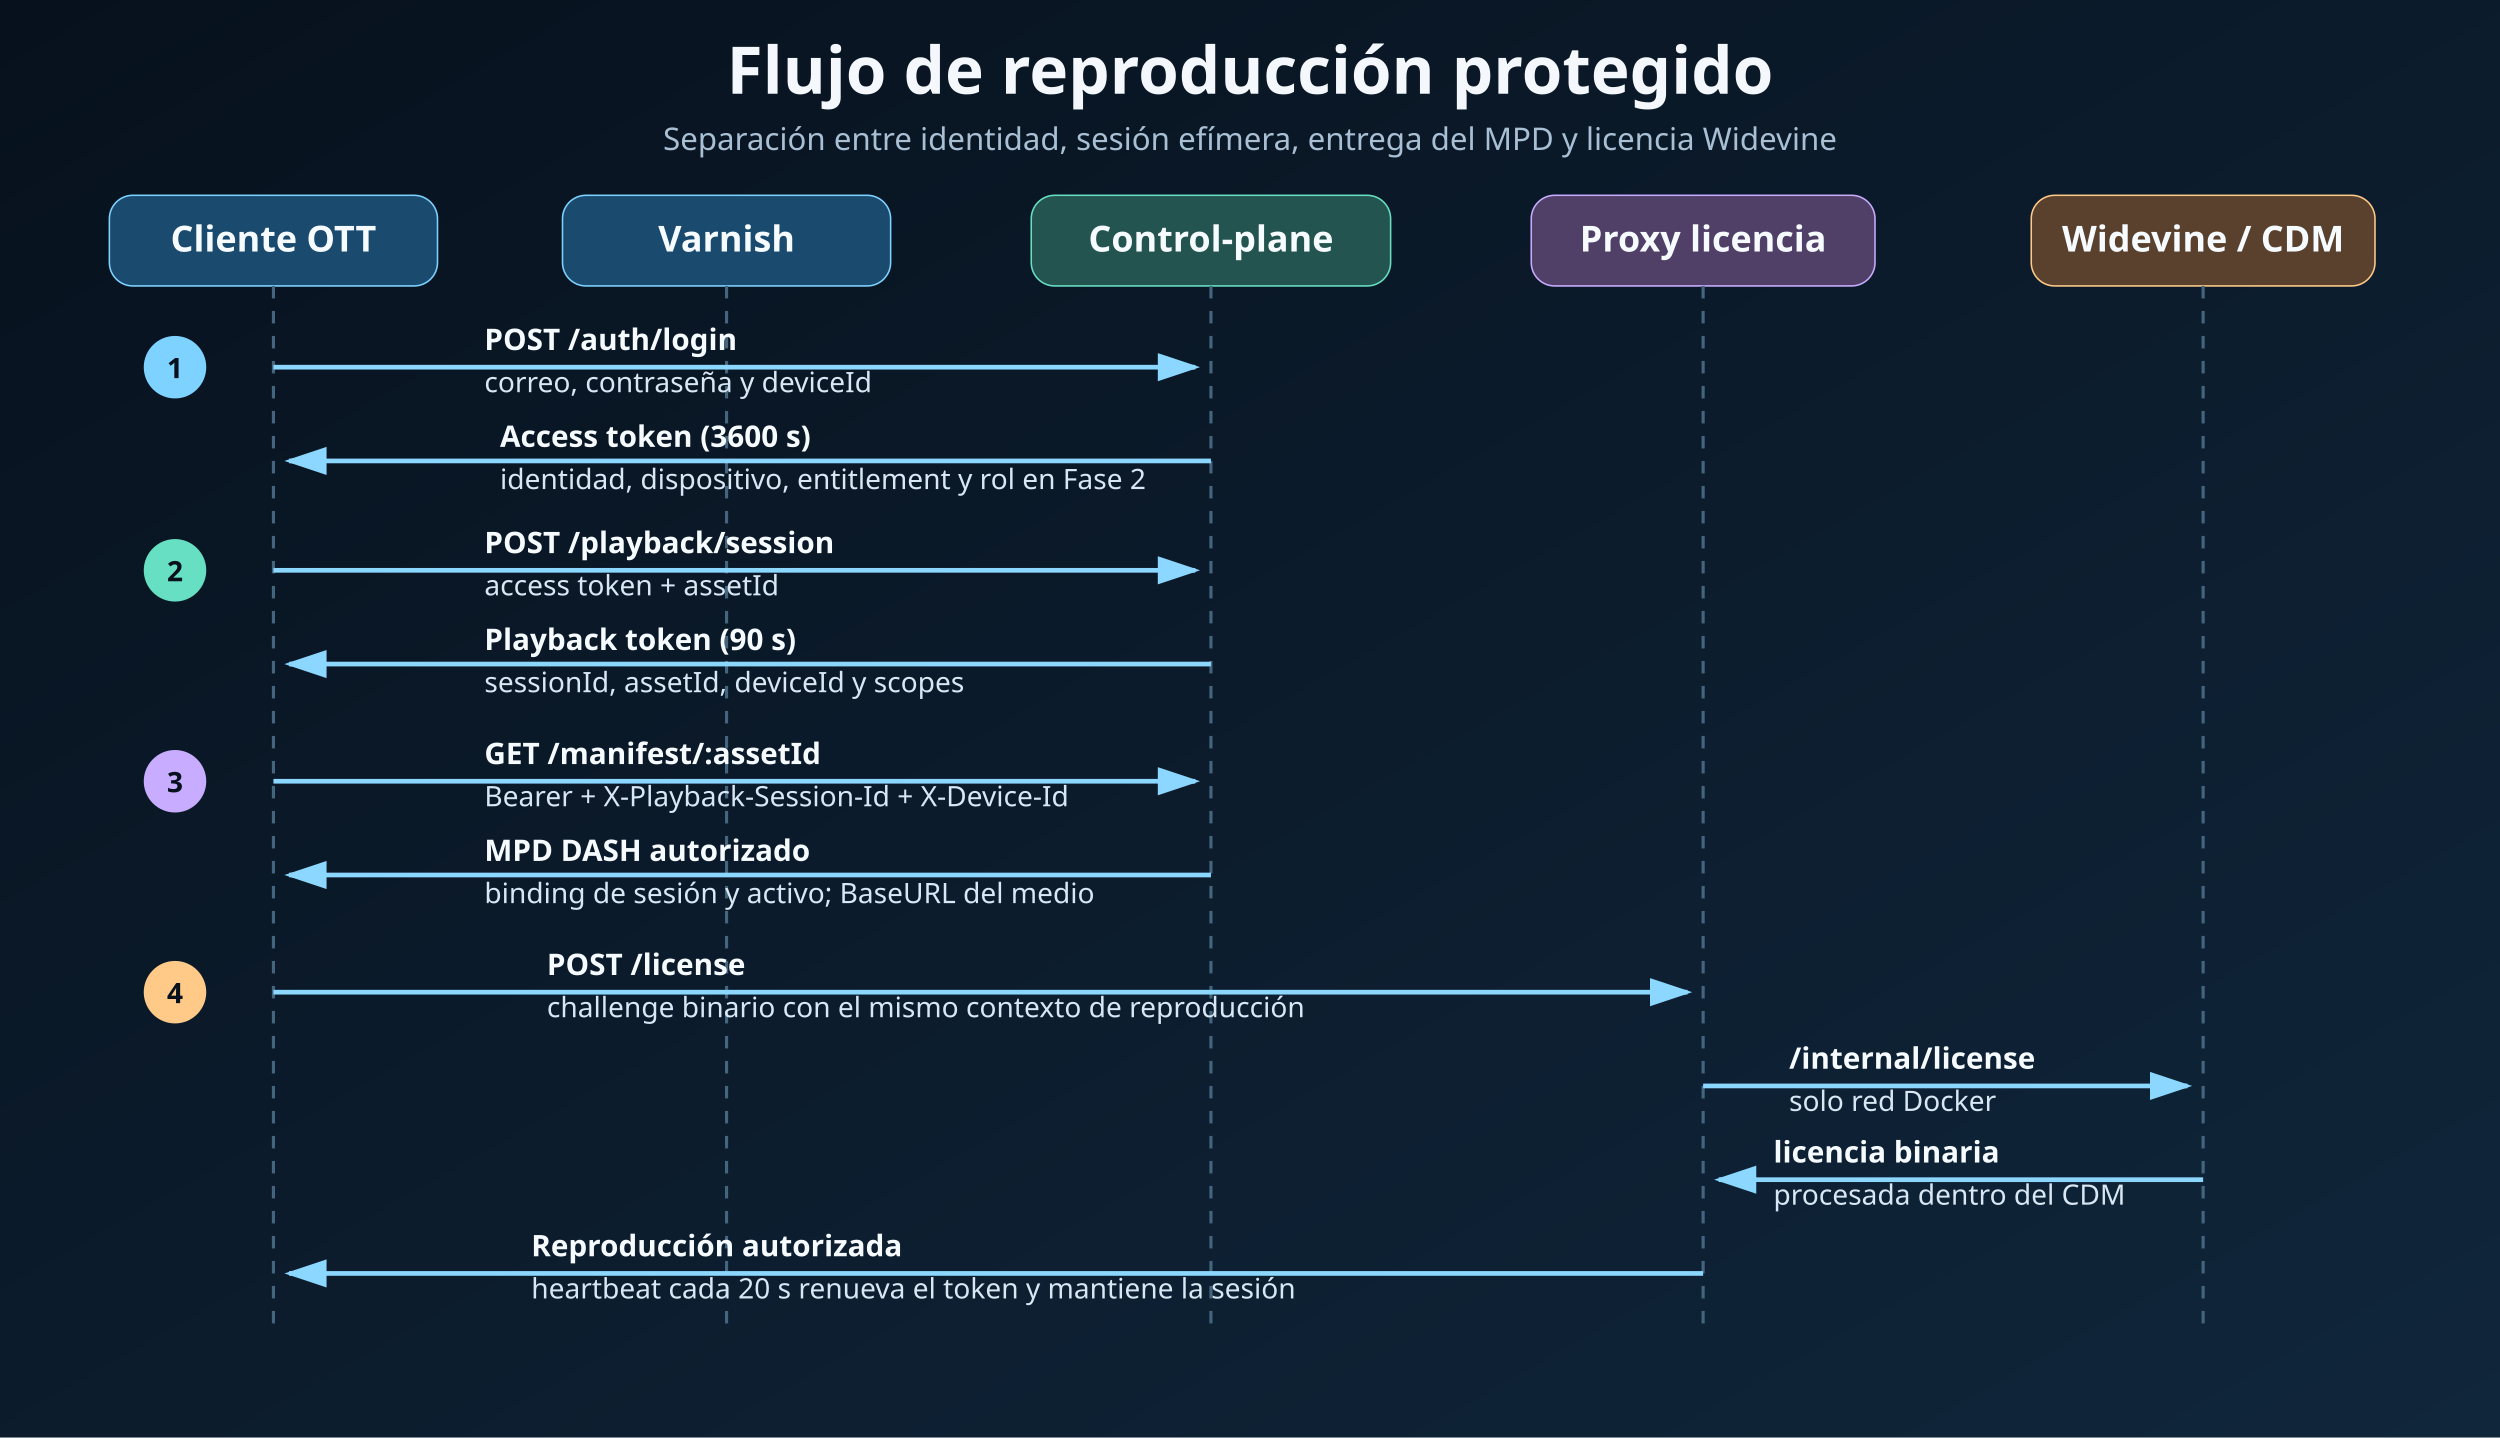
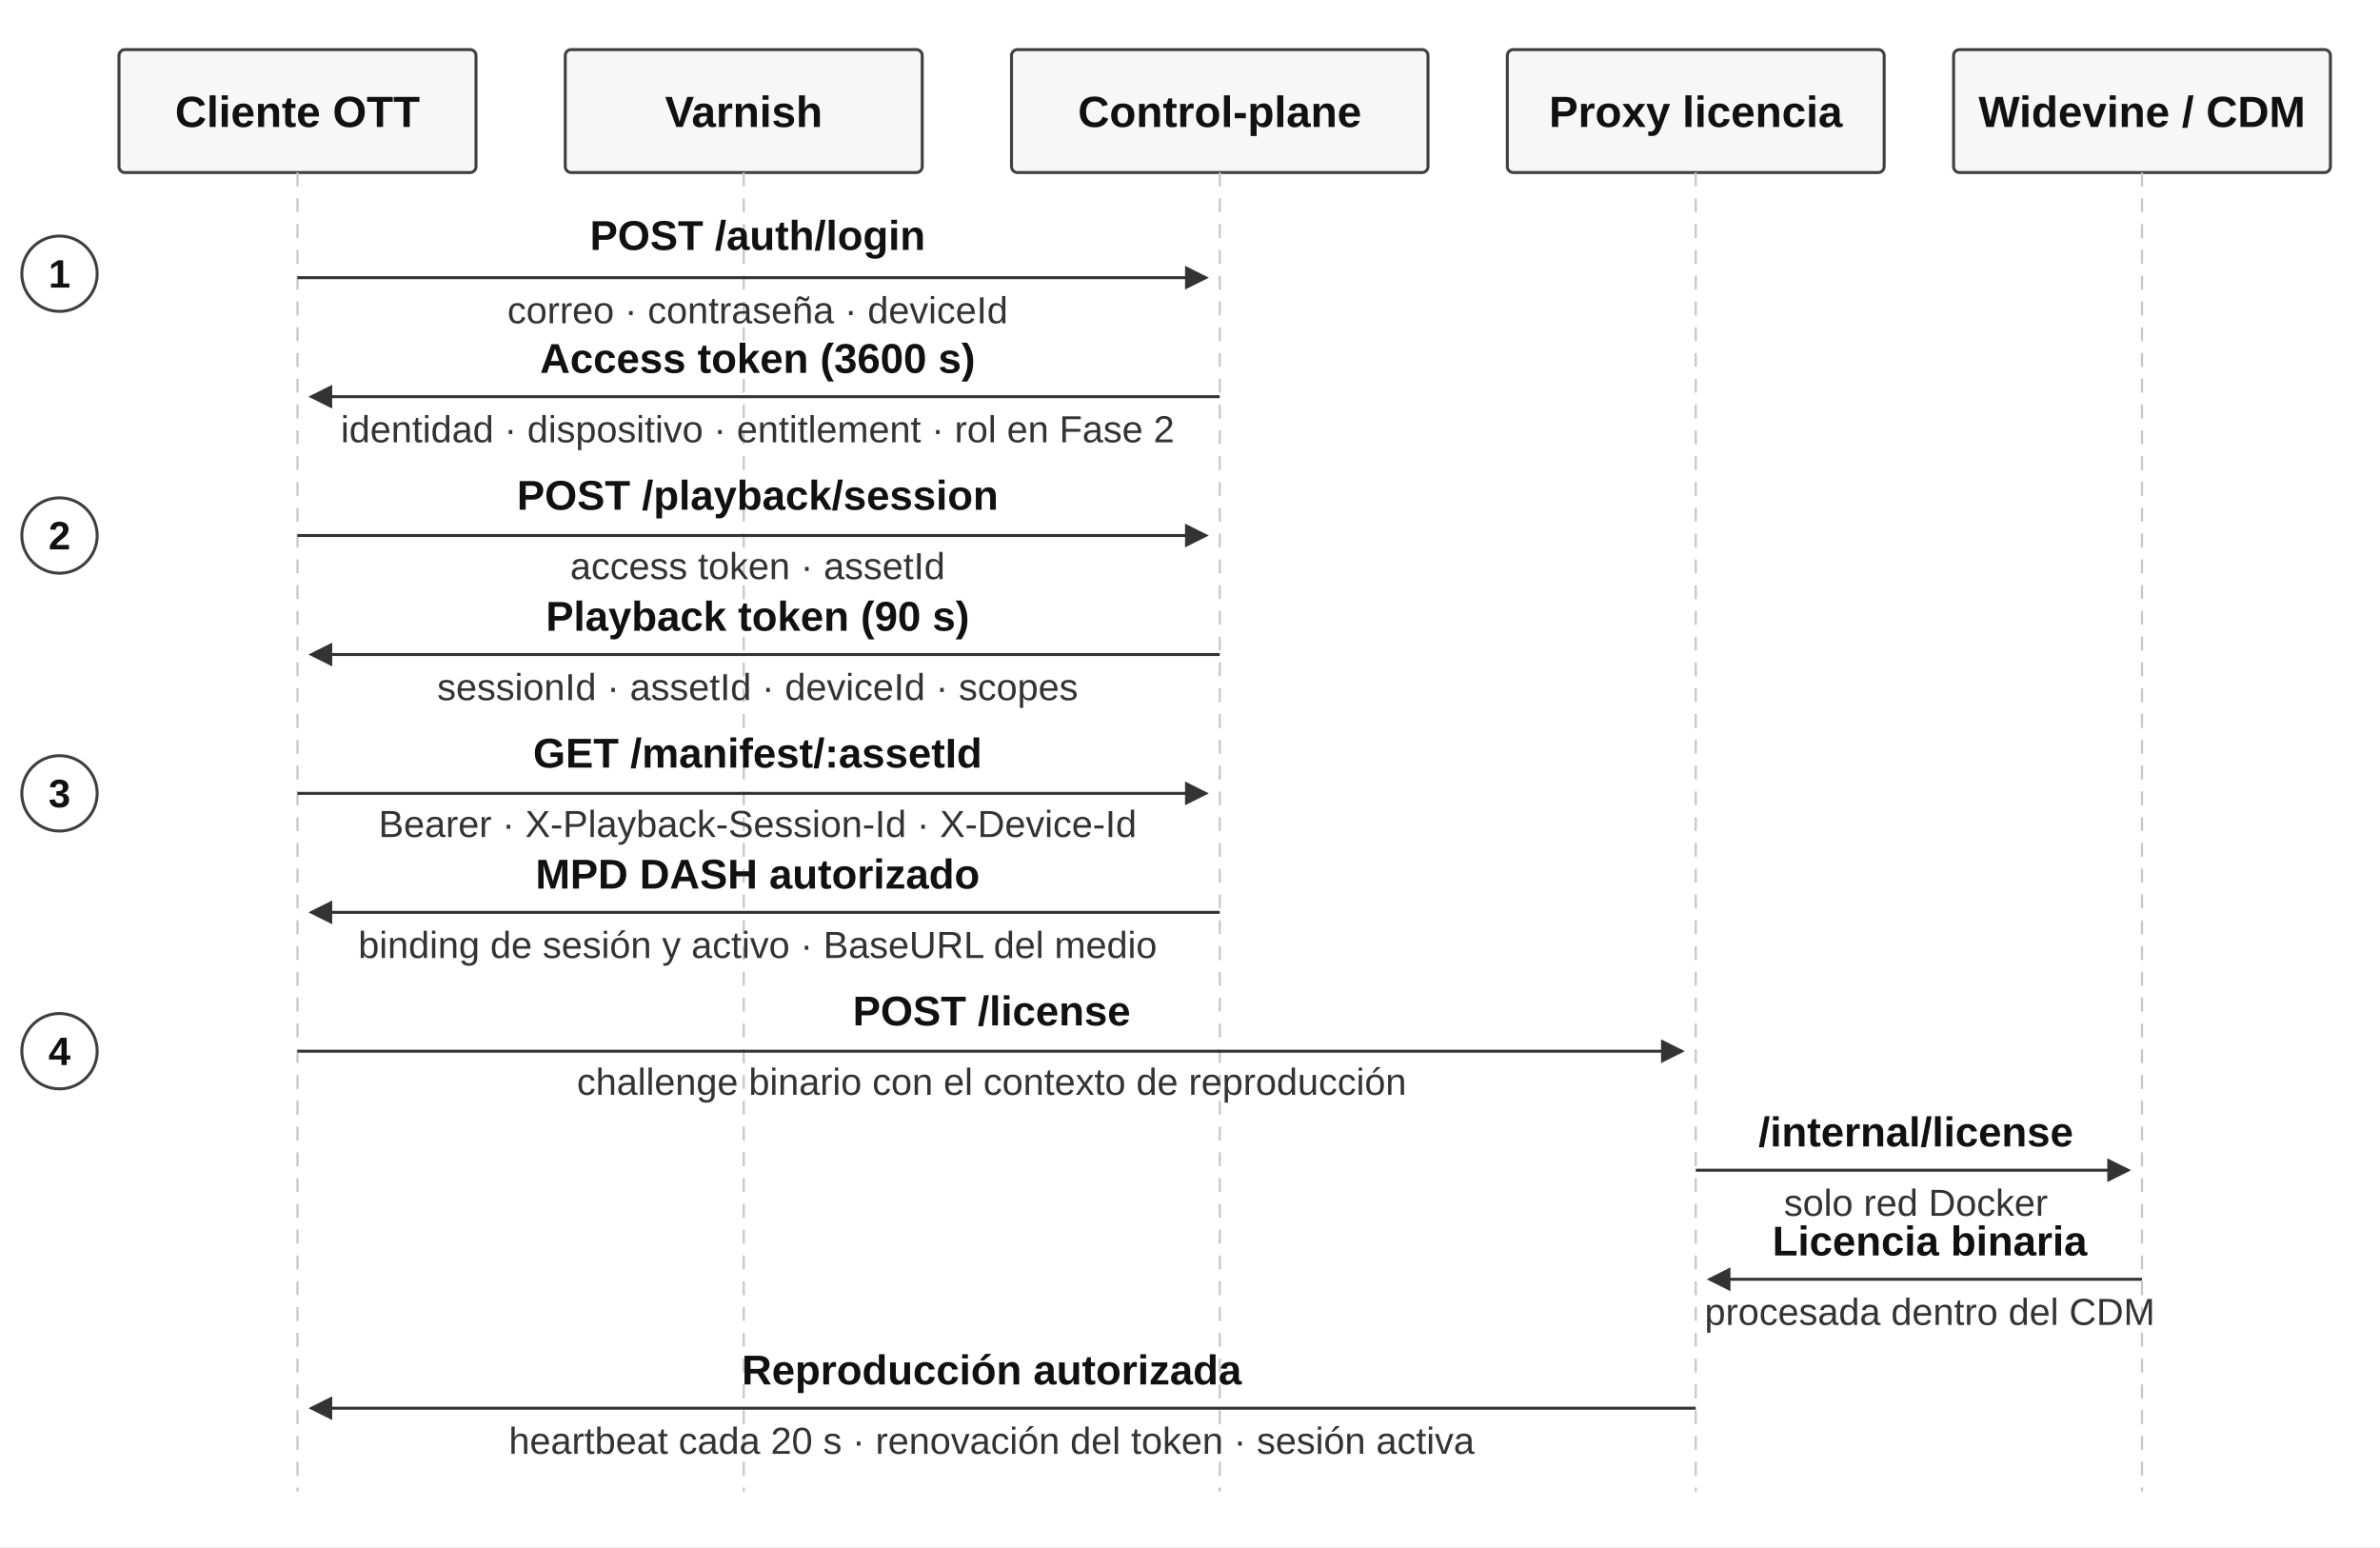
- <svg xmlns="http://www.w3.org/2000/svg" width="1600" height="920" viewBox="0 0 1600 920">
+ <svg xmlns="http://www.w3.org/2000/svg" width="1200" height="780" viewBox="0 0 1200 780" role="img" aria-labelledby="title desc">
  <defs>
-     <linearGradient id="bg2" x1="0" y1="0" x2="1" y2="1">
-       <stop stop-color="#07111d" />
-       <stop offset="1" stop-color="#10263b" />
-     </linearGradient>
-     <marker id="arr2" markerWidth="10" markerHeight="10" refX="8" refY="3" orient="auto">
-       <path d="M0,0 L0,6 L9,3 z" fill="#8bd7ff" />
+     <marker id="arrow-s" markerWidth="8" markerHeight="8" refX="7" refY="4" orient="auto" markerUnits="strokeWidth">
+       <path d="M0,0 L8,4 L0,8 Z" fill="#333333" />
    </marker>
    <style>
-       .title{font:700 42px 'Segoe UI',sans-serif;fill:#f4f8fc}.sub{font:400 20px 'Segoe UI',sans-serif;fill:#a8bfd4}
-       .lane{stroke:#45647e;stroke-width:2;stroke-dasharray:8 8}.head{font:700 23px 'Segoe UI',sans-serif;fill:#f6fbff}
-       .step{font:700 19px 'Segoe UI',sans-serif;fill:#f6fbff}.desc{font:400 18px 'Segoe UI',sans-serif;fill:#d8e7f4}.num{font:700 18px 'Segoe UI',sans-serif;fill:#07111d}
+       text { font-family: Arial, Helvetica, sans-serif; fill: #111111; }
+       .actor { fill: #F7F7F7; stroke: #3F3F3F; stroke-width: 1.5; }
+       .lifeline { stroke: #C7C7C7; stroke-width: 1.1; stroke-dasharray: 7 6; }
+       .message { stroke: #333333; stroke-width: 1.5; fill: none; marker-end: url(#arrow-s); }
+       .actor-text { font-size: 22px; font-weight: 700; }
+       .step { font-size: 21px; font-weight: 700; }
+       .detail { font-size: 19px; font-weight: 400; fill: #333333; }
+       .number { font-size: 20px; font-weight: 700; }
+       .number-circle { fill: #FFFFFF; stroke: #3F3F3F; stroke-width: 1.5; }
    </style>
  </defs>
-   <rect width="1600" height="920" fill="url(#bg2)" />
-   <text x="800" y="60" text-anchor="middle" class="title">Flujo de reproducción protegido</text>
-   <text x="800" y="96" text-anchor="middle" class="sub">Separación entre identidad, sesión efímera, entrega del MPD y licencia Widevine</text>
-   <g>
-     <rect x="70" y="125" width="210" height="58" rx="15" fill="#1a4a6e" stroke="#7ed2ff" />
-     <text x="175" y="161" text-anchor="middle" class="head">Cliente OTT</text>
-     <rect x="360" y="125" width="210" height="58" rx="15" fill="#1a4a6e" stroke="#7ed2ff" />
-     <text x="465" y="161" text-anchor="middle" class="head">Varnish</text>
-     <rect x="660" y="125" width="230" height="58" rx="15" fill="#24544f" stroke="#66dfc2" />
-     <text x="775" y="161" text-anchor="middle" class="head">Control-plane</text>
-     <rect x="980" y="125" width="220" height="58" rx="15" fill="#503f67" stroke="#c8acff" />
-     <text x="1090" y="161" text-anchor="middle" class="head">Proxy licencia</text>
-     <rect x="1300" y="125" width="220" height="58" rx="15" fill="#59412e" stroke="#ffc988" />
-     <text x="1410" y="161" text-anchor="middle" class="head">Widevine / CDM</text>
-     <line x1="175" y1="183" x2="175" y2="850" class="lane" />
-     <line x1="465" y1="183" x2="465" y2="850" class="lane" />
-     <line x1="775" y1="183" x2="775" y2="850" class="lane" />
-     <line x1="1090" y1="183" x2="1090" y2="850" class="lane" />
-     <line x1="1410" y1="183" x2="1410" y2="850" class="lane" />
+   <rect width="1200" height="780" fill="#FFFFFF" />
+   <g aria-label="Actores">
+     <rect class="actor" x="60" y="25" width="180" height="62" rx="3" />
+     <rect class="actor" x="285" y="25" width="180" height="62" rx="3" />
+     <rect class="actor" x="510" y="25" width="210" height="62" rx="3" />
+     <rect class="actor" x="760" y="25" width="190" height="62" rx="3" />
+     <rect class="actor" x="985" y="25" width="190" height="62" rx="3" />
+     <text class="actor-text" x="150" y="64" text-anchor="middle">Cliente OTT</text>
+     <text class="actor-text" x="375" y="64" text-anchor="middle">Varnish</text>
+     <text class="actor-text" x="615" y="64" text-anchor="middle">Control-plane</text>
+     <text class="actor-text" x="855" y="64" text-anchor="middle">Proxy licencia</text>
+     <text class="actor-text" x="1080" y="64" text-anchor="middle">Widevine / CDM</text>
+     <line class="lifeline" x1="150" y1="87" x2="150" y2="752" />
+     <line class="lifeline" x1="375" y1="87" x2="375" y2="752" />
+     <line class="lifeline" x1="615" y1="87" x2="615" y2="752" />
+     <line class="lifeline" x1="855" y1="87" x2="855" y2="752" />
+     <line class="lifeline" x1="1080" y1="87" x2="1080" y2="752" />
  </g>
-   <g fill="none" stroke="#8bd7ff" stroke-width="3" marker-end="url(#arr2)">
-     <line x1="175" y1="235" x2="765" y2="235" />
-     <line x1="775" y1="295" x2="185" y2="295" />
-     <line x1="175" y1="365" x2="765" y2="365" />
-     <line x1="775" y1="425" x2="185" y2="425" />
-     <line x1="175" y1="500" x2="765" y2="500" />
-     <line x1="775" y1="560" x2="185" y2="560" />
-     <line x1="175" y1="635" x2="1080" y2="635" />
-     <line x1="1090" y1="695" x2="1400" y2="695" />
-     <line x1="1410" y1="755" x2="1100" y2="755" />
-     <line x1="1090" y1="815" x2="185" y2="815" />
+   <g aria-label="Paso 1, autenticación">
+     <circle class="number-circle" cx="30" cy="138" r="19" />
+     <text class="number" x="30" y="145" text-anchor="middle">1</text>
+     <path class="message" d="M150 140 H608" />
+     <text class="step" x="382" y="126" text-anchor="middle">POST /auth/login</text>
+     <text class="detail" x="382" y="163" text-anchor="middle">correo · contraseña · deviceId</text>
+     <path class="message" d="M615 200 H157" />
+     <text class="step" x="382" y="188" text-anchor="middle">Access token (3600 s)</text>
+     <text class="detail" x="382" y="223" text-anchor="middle">identidad · dispositivo · entitlement · rol en Fase 2</text>
  </g>
-   <g>
-     <circle cx="112" cy="235" r="20" fill="#7ed2ff" />
-     <text x="112" y="242" text-anchor="middle" class="num">1</text>
-     <text x="310" y="224" class="step">POST /auth/login</text>
-     <text x="310" y="251" class="desc">correo, contraseña y deviceId</text>
-     <text x="320" y="286" class="step">Access token (3600 s)</text>
-     <text x="320" y="313" class="desc">identidad, dispositivo, entitlement y rol en Fase 2</text>
-     <circle cx="112" cy="365" r="20" fill="#66dfc2" />
-     <text x="112" y="372" text-anchor="middle" class="num">2</text>
-     <text x="310" y="354" class="step">POST /playback/session</text>
-     <text x="310" y="381" class="desc">access token + assetId</text>
-     <text x="310" y="416" class="step">Playback token (90 s)</text>
-     <text x="310" y="443" class="desc">sessionId, assetId, deviceId y scopes</text>
-     <circle cx="112" cy="500" r="20" fill="#c8acff" />
-     <text x="112" y="507" text-anchor="middle" class="num">3</text>
-     <text x="310" y="489" class="step">GET /manifest/:assetId</text>
-     <text x="310" y="516" class="desc">Bearer + X-Playback-Session-Id + X-Device-Id</text>
-     <text x="310" y="551" class="step">MPD DASH autorizado</text>
-     <text x="310" y="578" class="desc">binding de sesión y activo; BaseURL del medio</text>
-     <circle cx="112" cy="635" r="20" fill="#ffc988" />
-     <text x="112" y="642" text-anchor="middle" class="num">4</text>
-     <text x="350" y="624" class="step">POST /license</text>
-     <text x="350" y="651" class="desc">challenge binario con el mismo contexto de reproducción</text>
-     <text x="1145" y="684" class="step">/internal/license</text>
-     <text x="1145" y="711" class="desc">solo red Docker</text>
-     <text x="1135" y="744" class="step">licencia binaria</text>
-     <text x="1135" y="771" class="desc">procesada dentro del CDM</text>
-     <text x="340" y="804" class="step">Reproducción autorizada</text>
-     <text x="340" y="831" class="desc">heartbeat cada 20 s renueva el token y mantiene la sesión</text>
+   <g aria-label="Paso 2, sesión de reproducción">
+     <circle class="number-circle" cx="30" cy="270" r="19" />
+     <text class="number" x="30" y="277" text-anchor="middle">2</text>
+     <path class="message" d="M150 270 H608" />
+     <text class="step" x="382" y="257" text-anchor="middle">POST /playback/session</text>
+     <text class="detail" x="382" y="292" text-anchor="middle">access token · assetId</text>
+     <path class="message" d="M615 330 H157" />
+     <text class="step" x="382" y="318" text-anchor="middle">Playback token (90 s)</text>
+     <text class="detail" x="382" y="353" text-anchor="middle">sessionId · assetId · deviceId · scopes</text>
+   </g>
+   <g aria-label="Paso 3, manifest">
+     <circle class="number-circle" cx="30" cy="400" r="19" />
+     <text class="number" x="30" y="407" text-anchor="middle">3</text>
+     <path class="message" d="M150 400 H608" />
+     <text class="step" x="382" y="387" text-anchor="middle">GET /manifest/:assetId</text>
+     <text class="detail" x="382" y="422" text-anchor="middle">Bearer · X-Playback-Session-Id · X-Device-Id</text>
+     <path class="message" d="M615 460 H157" />
+     <text class="step" x="382" y="448" text-anchor="middle">MPD DASH autorizado</text>
+     <text class="detail" x="382" y="483" text-anchor="middle">binding de sesión y activo · BaseURL del medio</text>
+   </g>
+   <g aria-label="Paso 4, licencia y reproducción">
+     <circle class="number-circle" cx="30" cy="530" r="19" />
+     <text class="number" x="30" y="537" text-anchor="middle">4</text>
+     <path class="message" d="M150 530 H848" />
+     <text class="step" x="500" y="517" text-anchor="middle">POST /license</text>
+     <text class="detail" x="500" y="552" text-anchor="middle">challenge binario con el contexto de reproducción</text>
+     <path class="message" d="M855 590 H1073" />
+     <text class="step" x="966" y="578" text-anchor="middle">/internal/license</text>
+     <text class="detail" x="966" y="613" text-anchor="middle">solo red Docker</text>
+     <path class="message" d="M1080 645 H862" />
+     <text class="step" x="973" y="633" text-anchor="middle">Licencia binaria</text>
+     <text class="detail" x="973" y="668" text-anchor="middle">procesada dentro del CDM</text>
+     <path class="message" d="M855 710 H157" />
+     <text class="step" x="500" y="698" text-anchor="middle">Reproducción autorizada</text>
+     <text class="detail" x="500" y="733" text-anchor="middle">heartbeat cada 20 s · renovación del token · sesión activa</text>
  </g>
</svg>
